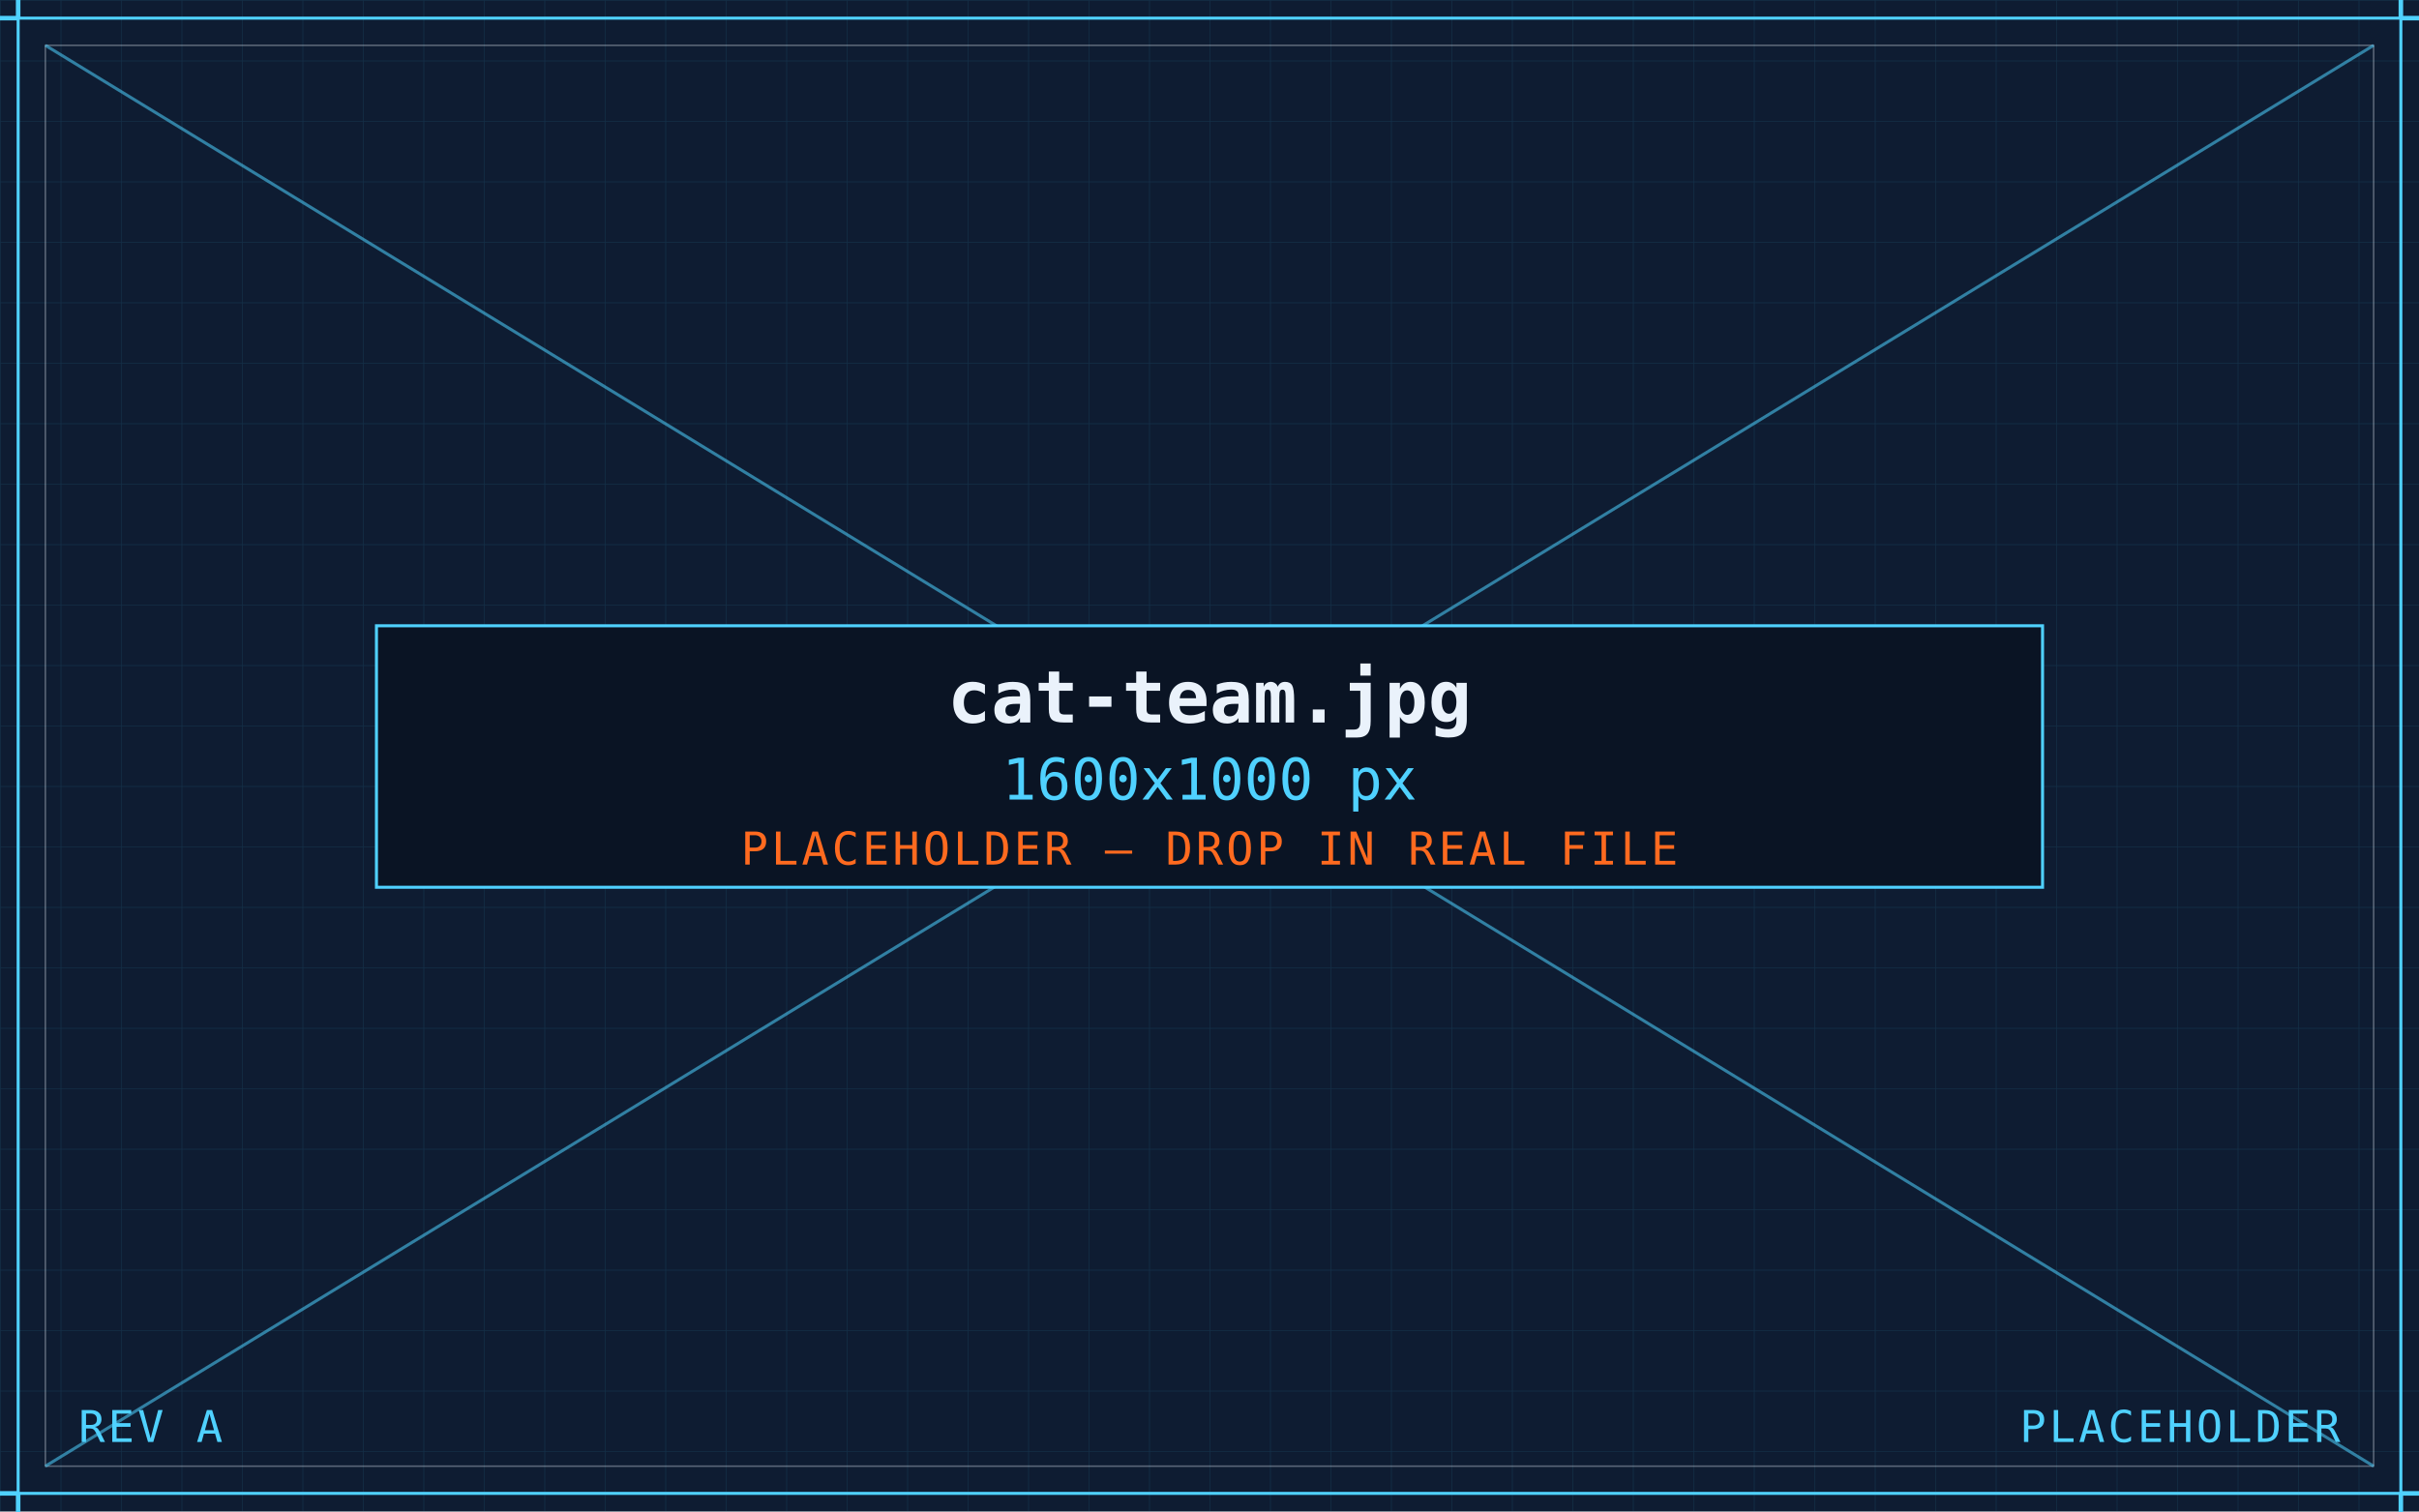
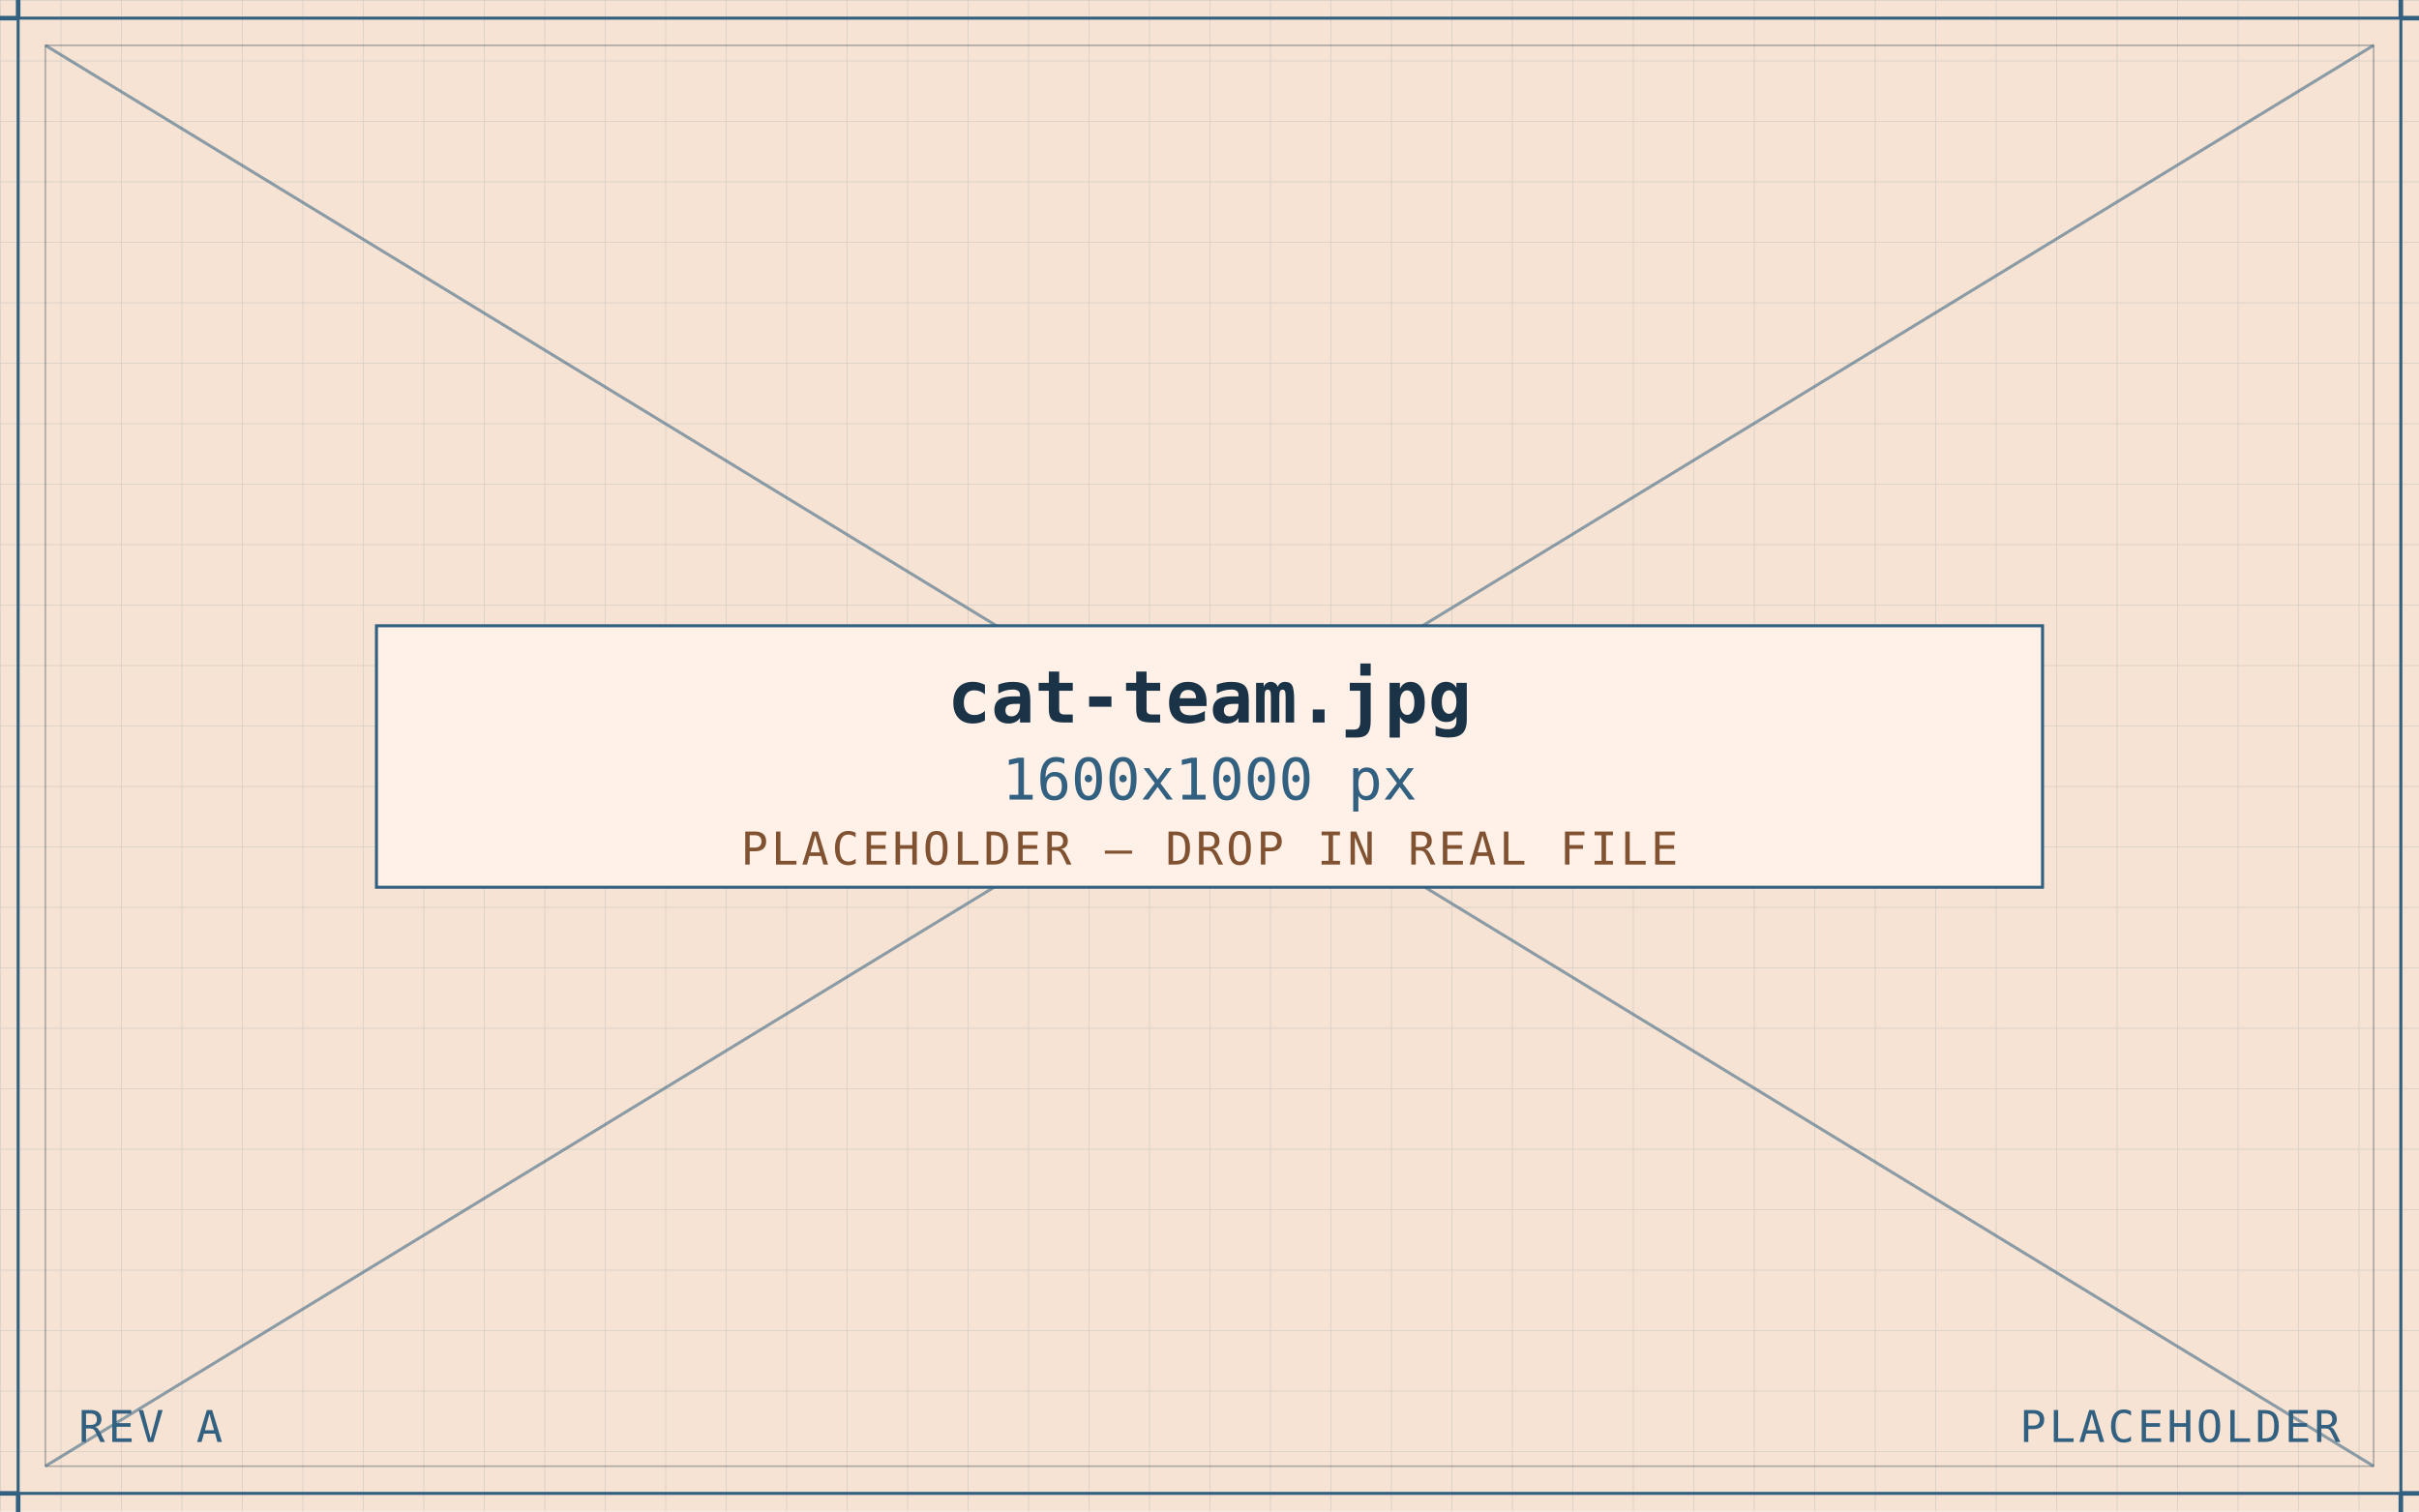
<svg xmlns="http://www.w3.org/2000/svg" viewBox="0 0 1600 1000" width="1600" height="1000" role="img" aria-label="Placeholder image cat-team.jpg, 1600 by 1000 pixels">
-   <rect width="1600" height="1000" fill="#0e1c32" />
+   <rect width="1600" height="1000" fill="#F6E3D3" />
  <defs>
    <pattern id="g" width="40" height="40" patternUnits="userSpaceOnUse">
-       <path d="M40 0H0V40" fill="none" stroke="#4fd1ff" stroke-opacity=".10" />
+       <path d="M40 0H0V40" fill="none" stroke="#326080" stroke-opacity=".16" />
    </pattern>
    <pattern id="m" width="16" height="16" patternUnits="userSpaceOnUse">
-       <path d="M16 0H0V16" fill="none" stroke="#4fd1ff" stroke-opacity=".16" />
+       <path d="M16 0H0V16" fill="none" stroke="#326080" stroke-opacity=".22" />
    </pattern>
  </defs>
  <rect width="1600" height="1000" fill="url(#g)" />
-   <rect x="12" y="12" width="1576" height="976" fill="none" stroke="#4fd1ff" stroke-width="2" />
-   <rect x="30" y="30" width="1540" height="940" fill="none" stroke="#eaf2fb" stroke-opacity=".35" />
-   <path d="M-18 12H12M12 -18V12" stroke="#4fd1ff" stroke-width="3" fill="none" />
-   <path d="M-18 988H12M12 1018V988" stroke="#4fd1ff" stroke-width="3" fill="none" />
-   <path d="M1618 12H1588M1588 -18V12" stroke="#4fd1ff" stroke-width="3" fill="none" />
-   <path d="M1618 988H1588M1588 1018V988" stroke="#4fd1ff" stroke-width="3" fill="none" />
-   <path d="M30 30L1570 970M1570 30L30 970" stroke="#4fd1ff" stroke-opacity=".55" stroke-width="2" fill="none" />
-   <rect x="249" y="414" width="1102" height="173" fill="#0a1424" stroke="#4fd1ff" stroke-width="2" />
-   <text x="800" y="478" text-anchor="middle" font-family="ui-monospace,SFMono-Regular,Menlo,Consolas,monospace" font-size="48" font-weight="700" fill="#eaf2fb">cat-team.jpg</text>
-   <text x="800" y="529" text-anchor="middle" font-family="ui-monospace,SFMono-Regular,Menlo,Consolas,monospace" font-size="38" fill="#4fd1ff">1600x1000 px</text>
-   <text x="800" y="572" text-anchor="middle" font-family="ui-monospace,SFMono-Regular,Menlo,Consolas,monospace" font-size="30" letter-spacing="2" fill="#ff6a1f">PLACEHOLDER — DROP IN REAL FILE</text>
-   <text x="52" y="954" font-family="ui-monospace,SFMono-Regular,Menlo,Consolas,monospace" font-size="29" fill="#4fd1ff" letter-spacing="2">REV A</text>
-   <text x="1548" y="954" text-anchor="end" font-family="ui-monospace,SFMono-Regular,Menlo,Consolas,monospace" font-size="29" fill="#4fd1ff" letter-spacing="2">PLACEHOLDER</text>
+   <rect x="12" y="12" width="1576" height="976" fill="none" stroke="#326080" stroke-width="2" />
+   <rect x="30" y="30" width="1540" height="940" fill="none" stroke="#1B3347" stroke-opacity=".35" />
+   <path d="M-18 12H12M12 -18V12" stroke="#326080" stroke-width="3" fill="none" />
+   <path d="M-18 988H12M12 1018V988" stroke="#326080" stroke-width="3" fill="none" />
+   <path d="M1618 12H1588M1588 -18V12" stroke="#326080" stroke-width="3" fill="none" />
+   <path d="M1618 988H1588M1588 1018V988" stroke="#326080" stroke-width="3" fill="none" />
+   <path d="M30 30L1570 970M1570 30L30 970" stroke="#326080" stroke-opacity=".55" stroke-width="2" fill="none" />
+   <rect x="249" y="414" width="1102" height="173" fill="#FFF1E7" stroke="#326080" stroke-width="2" />
+   <text x="800" y="478" text-anchor="middle" font-family="ui-monospace,SFMono-Regular,Menlo,Consolas,monospace" font-size="48" font-weight="700" fill="#1B3347">cat-team.jpg</text>
+   <text x="800" y="529" text-anchor="middle" font-family="ui-monospace,SFMono-Regular,Menlo,Consolas,monospace" font-size="38" fill="#326080">1600x1000 px</text>
+   <text x="800" y="572" text-anchor="middle" font-family="ui-monospace,SFMono-Regular,Menlo,Consolas,monospace" font-size="30" letter-spacing="2" fill="#805232">PLACEHOLDER — DROP IN REAL FILE</text>
+   <text x="52" y="954" font-family="ui-monospace,SFMono-Regular,Menlo,Consolas,monospace" font-size="29" fill="#326080" letter-spacing="2">REV A</text>
+   <text x="1548" y="954" text-anchor="end" font-family="ui-monospace,SFMono-Regular,Menlo,Consolas,monospace" font-size="29" fill="#326080" letter-spacing="2">PLACEHOLDER</text>
</svg>
